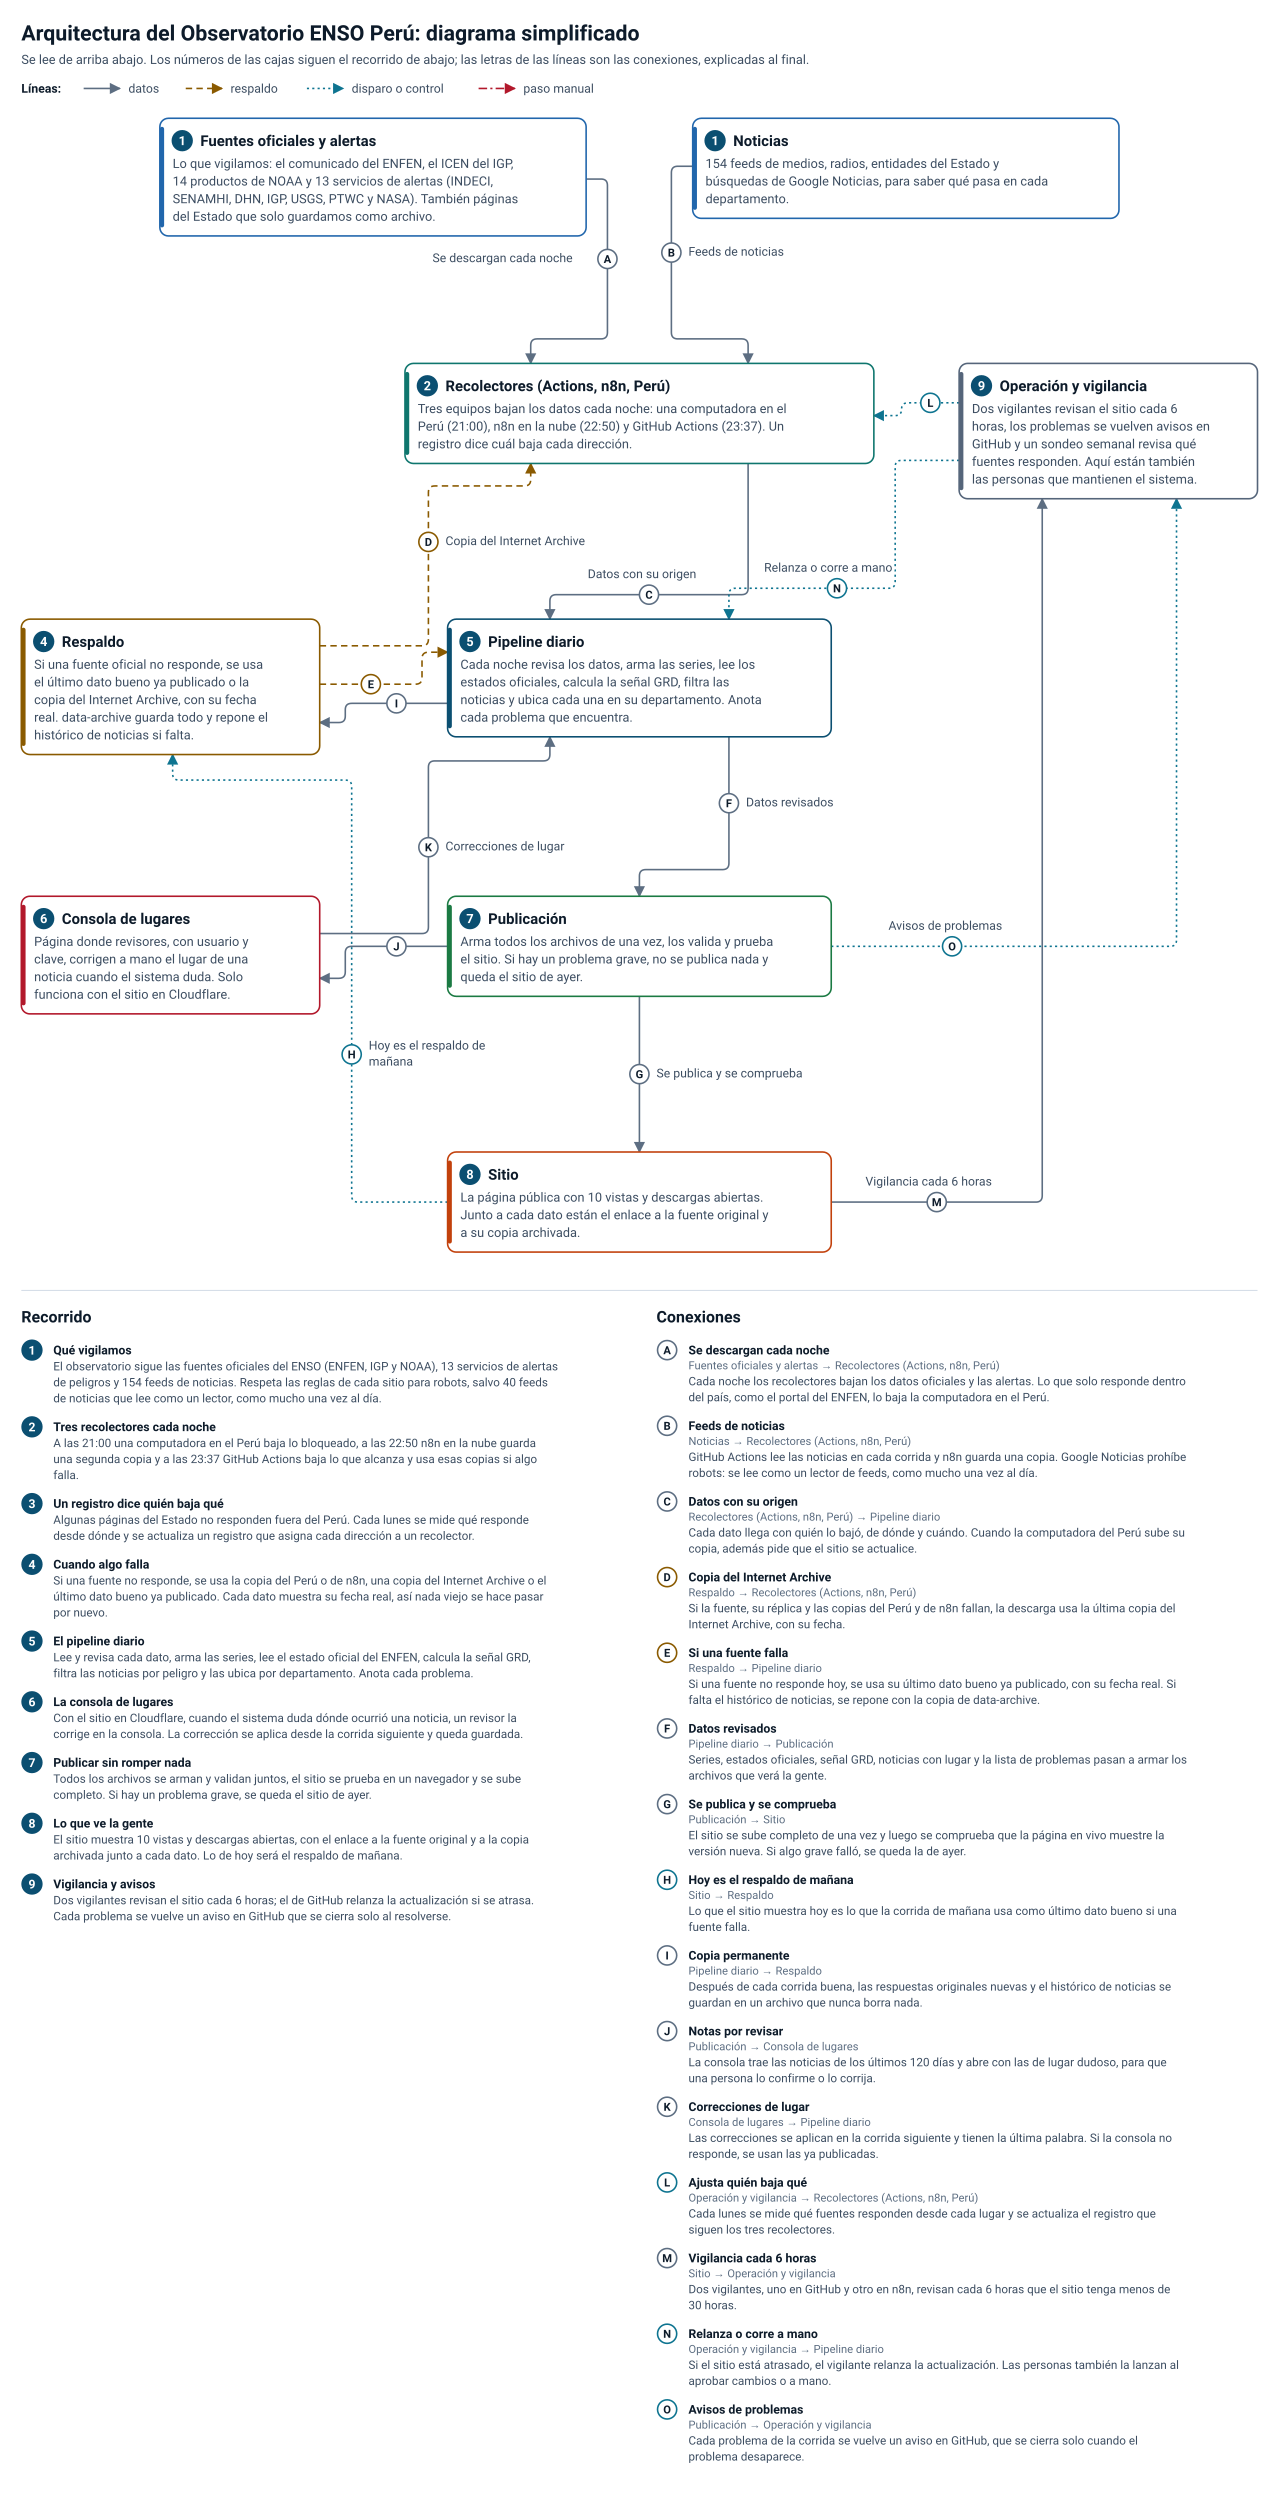
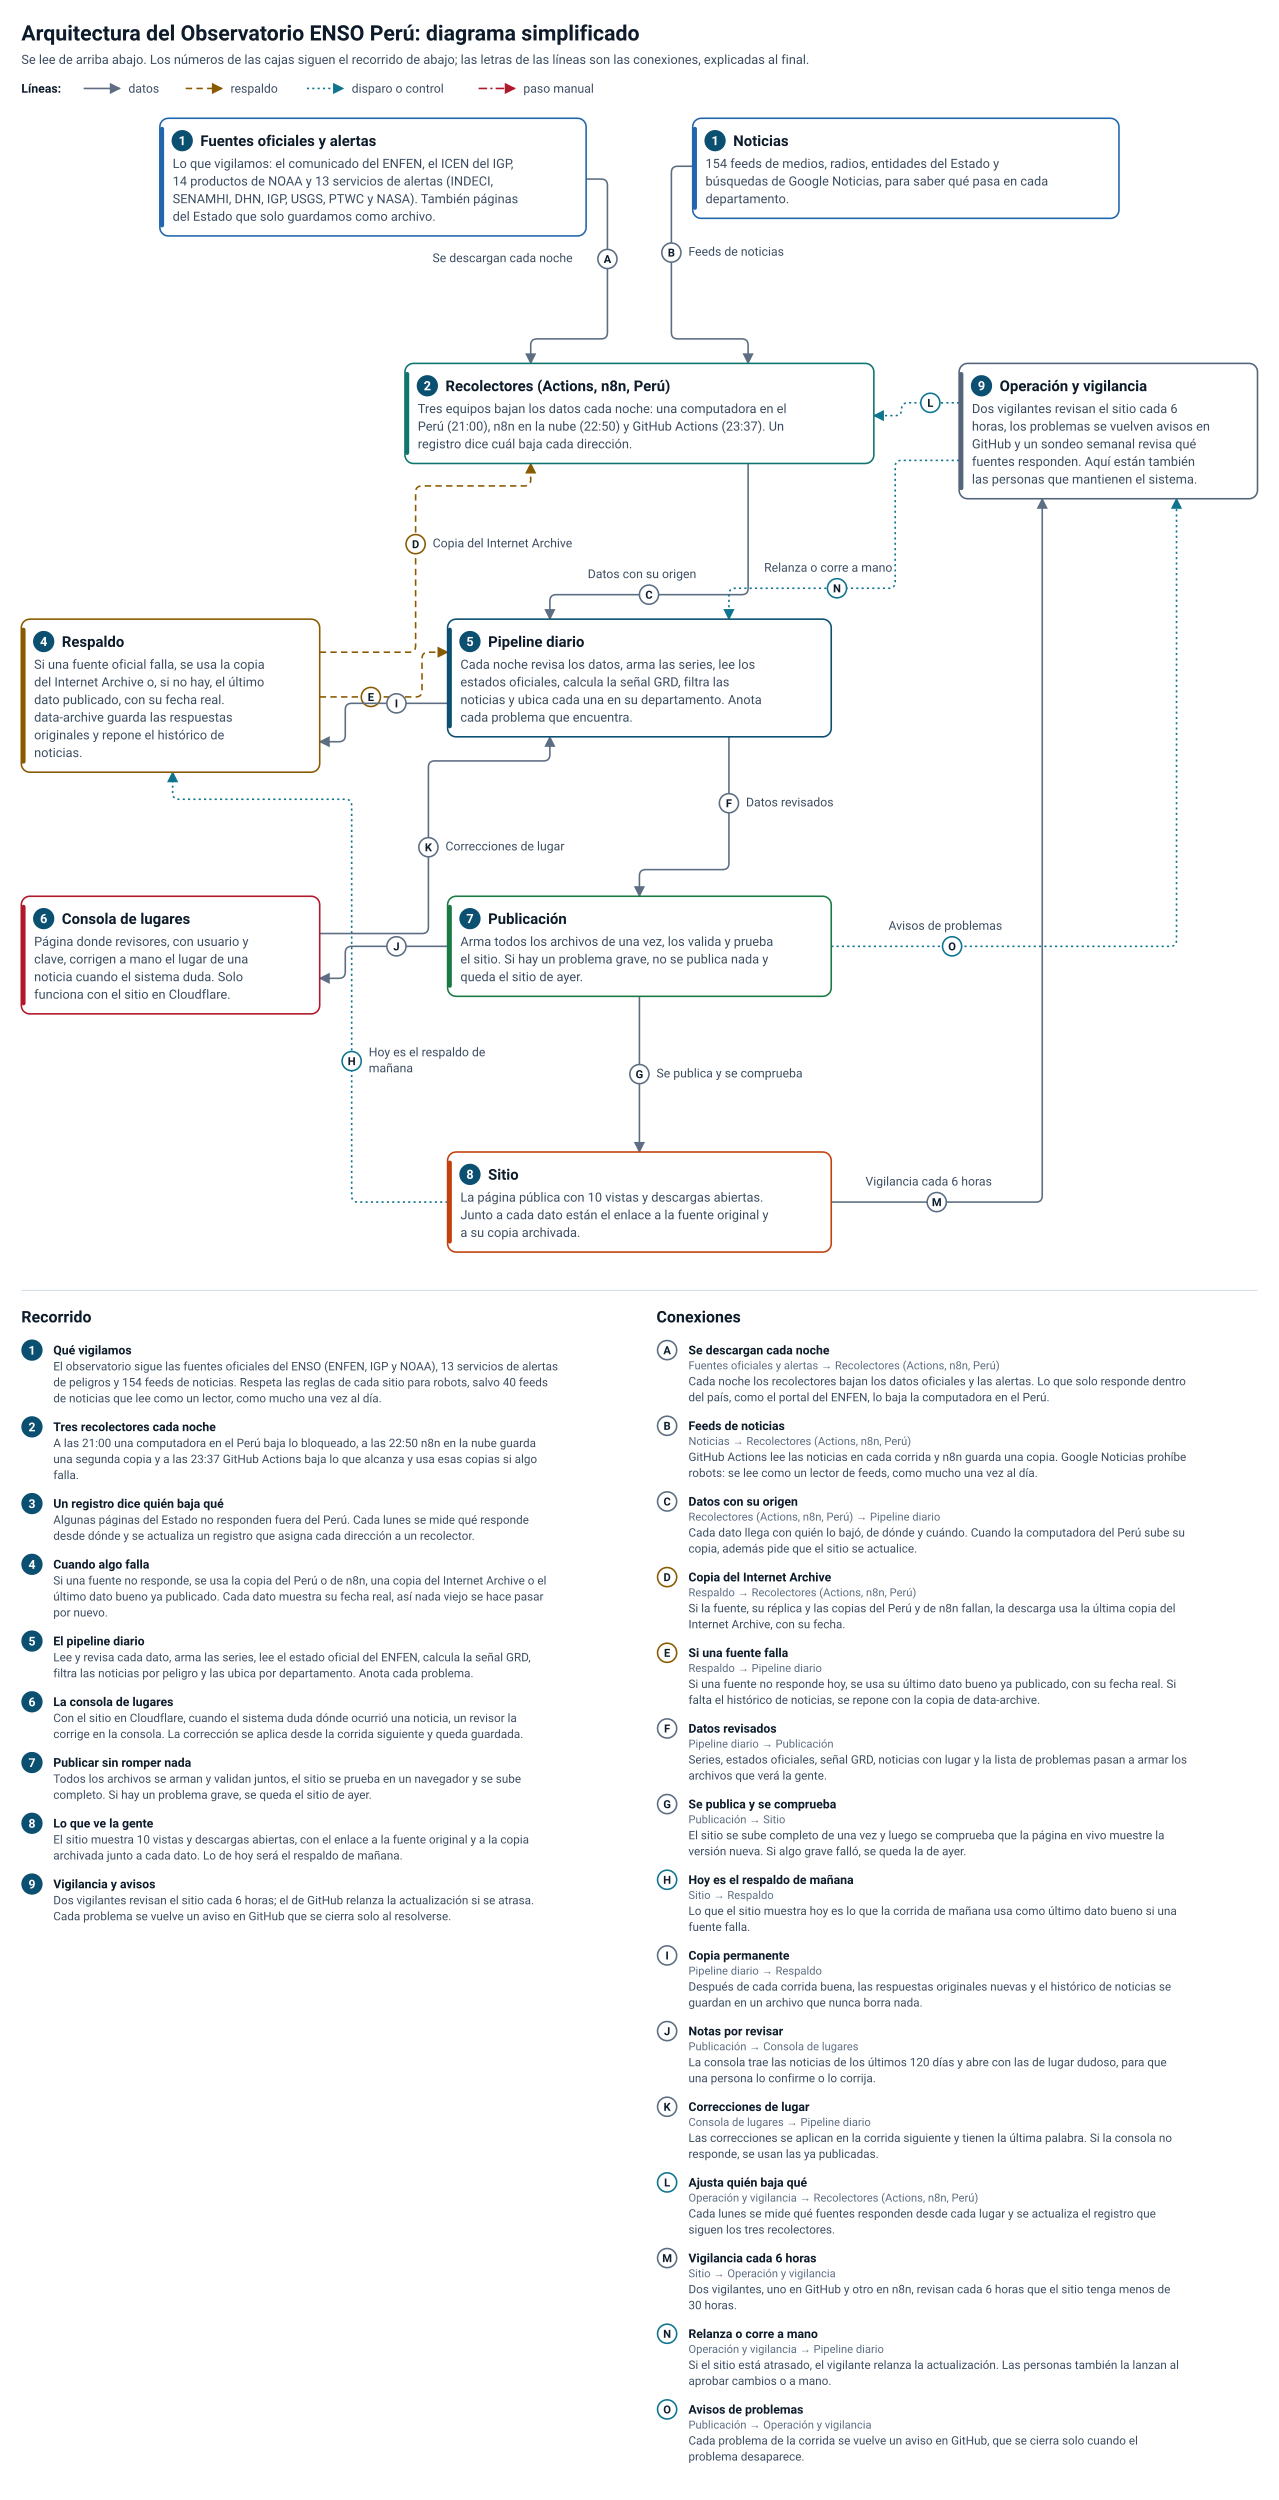
<svg xmlns="http://www.w3.org/2000/svg" viewBox="0 0 1200 2345.9" role="img" aria-labelledby="as-t as-d" font-family="system-ui, -apple-system, 'Segoe UI', Roboto, Arial, sans-serif">
  <style>
    .ar-node { stroke-width: 1.5; }
    .ar-h { font-weight: 700; }
    .ar-big, .ar-t, .ar-step-n { font-weight: 700; }
    .ar-halo { stroke-width: 5px; stroke-linejoin: round; paint-order: stroke; }
    .ar-badge { stroke-width: 1.5; }
    .ar-rule { stroke-width: 1; }
    .ar-e { fill: none; stroke-width: 1.5; }
    .ar-edge:hover .ar-e, .ar-edge:focus .ar-e { stroke-width: 3; }
    .ar-node-g:hover .ar-node { stroke-width: 3; }
    .ar-bg { fill: var(--bg-elev, #ffffff); }
    .ar-col { fill: var(--bg-sunk, #eaeef3); }
    .ar-node { fill: var(--bg-elev, #ffffff); }
    .ar-h, .ar-big, .ar-t { fill: var(--fg, #0d1b2a); }
    .ar-s { fill: var(--fg-2, #3c4d61); }
    .ar-m { fill: var(--fg-3, #5d6e82); }
    .ar-halo { stroke: var(--bg-elev, #ffffff); }
    .ar-badge { fill: var(--bg-elev, #ffffff); }
    .ar-step { fill: var(--brand, #0b4f71); }
    .ar-step-n { fill: var(--bg-elev, #ffffff); }
    .ar-rule { stroke: var(--line, #d5dde7); }
    .ar-g-sources { stroke: var(--cool, #2166ac); }
    .ar-f-sources { fill: var(--cool, #2166ac); }
    .ar-g-channels { stroke: var(--s2, #0f766e); }
    .ar-f-channels { fill: var(--s2, #0f766e); }
    .ar-g-stores { stroke: var(--watch, #8a5a00); }
    .ar-f-stores { fill: var(--watch, #8a5a00); }
    .ar-g-pipeline { stroke: var(--brand, #0b4f71); }
    .ar-f-pipeline { fill: var(--brand, #0b4f71); }
    .ar-g-publication { stroke: var(--ok, #1b7a43); }
    .ar-f-publication { fill: var(--ok, #1b7a43); }
    .ar-g-site { stroke: var(--s1, #c2410c); }
    .ar-f-site { fill: var(--s1, #c2410c); }
    .ar-g-operations { stroke: var(--na, #55657a); }
    .ar-f-operations { fill: var(--na, #55657a); }
    .ar-g-people { stroke: var(--warm, #b2182b); }
    .ar-f-people { fill: var(--warm, #b2182b); }
    .ar-e-data { stroke: var(--fg-3, #5d6e82); }
    .ar-k-data { fill: var(--fg-3, #5d6e82); }
    .ar-e-fallback { stroke: var(--watch, #8a5a00); }
    .ar-k-fallback { fill: var(--watch, #8a5a00); }
    .ar-e-trigger { stroke: var(--brand-2, #0e7490); }
    .ar-k-trigger { fill: var(--brand-2, #0e7490); }
    .ar-e-control { stroke: var(--brand-2, #0e7490); }
    .ar-k-control { fill: var(--brand-2, #0e7490); }
    .ar-e-human { stroke: var(--warm, #b2182b); }
    .ar-k-human { fill: var(--warm, #b2182b); }
    /* abierto solo, sigue el tema del sistema; dentro del sitio mandan las variables del tema */
    @media (prefers-color-scheme: dark) {
      :root:not([data-theme='light']) .ar-bg { fill: var(--bg-elev, #0f1c2b); }
      :root:not([data-theme='light']) .ar-col { fill: var(--bg-sunk, #0b1622); }
      :root:not([data-theme='light']) .ar-node { fill: var(--bg-elev, #0f1c2b); }
      :root:not([data-theme='light']) .ar-h, :root:not([data-theme='light']) .ar-big, :root:not([data-theme='light']) .ar-t { fill: var(--fg, #e3ebf3); }
      :root:not([data-theme='light']) .ar-s { fill: var(--fg-2, #b4c2d1); }
      :root:not([data-theme='light']) .ar-m { fill: var(--fg-3, #8d9db0); }
      :root:not([data-theme='light']) .ar-halo { stroke: var(--bg-elev, #0f1c2b); }
      :root:not([data-theme='light']) .ar-badge { fill: var(--bg-elev, #0f1c2b); }
      :root:not([data-theme='light']) .ar-step { fill: var(--brand, #5cc3e6); }
      :root:not([data-theme='light']) .ar-step-n { fill: var(--bg-elev, #0f1c2b); }
      :root:not([data-theme='light']) .ar-rule { stroke: var(--line, #22344a); }
      :root:not([data-theme='light']) .ar-g-sources { stroke: var(--cool, #6cb2e6); }
      :root:not([data-theme='light']) .ar-f-sources { fill: var(--cool, #6cb2e6); }
      :root:not([data-theme='light']) .ar-g-channels { stroke: var(--s2, #5eead4); }
      :root:not([data-theme='light']) .ar-f-channels { fill: var(--s2, #5eead4); }
      :root:not([data-theme='light']) .ar-g-stores { stroke: var(--watch, #f3c15b); }
      :root:not([data-theme='light']) .ar-f-stores { fill: var(--watch, #f3c15b); }
      :root:not([data-theme='light']) .ar-g-pipeline { stroke: var(--brand, #5cc3e6); }
      :root:not([data-theme='light']) .ar-f-pipeline { fill: var(--brand, #5cc3e6); }
      :root:not([data-theme='light']) .ar-g-publication { stroke: var(--ok, #5fd08f); }
      :root:not([data-theme='light']) .ar-f-publication { fill: var(--ok, #5fd08f); }
      :root:not([data-theme='light']) .ar-g-site { stroke: var(--s1, #fb923c); }
      :root:not([data-theme='light']) .ar-f-site { fill: var(--s1, #fb923c); }
      :root:not([data-theme='light']) .ar-g-operations { stroke: var(--na, #9aabbf); }
      :root:not([data-theme='light']) .ar-f-operations { fill: var(--na, #9aabbf); }
      :root:not([data-theme='light']) .ar-g-people { stroke: var(--warm, #f4795f); }
      :root:not([data-theme='light']) .ar-f-people { fill: var(--warm, #f4795f); }
      :root:not([data-theme='light']) .ar-e-data { stroke: var(--fg-3, #8d9db0); }
      :root:not([data-theme='light']) .ar-k-data { fill: var(--fg-3, #8d9db0); }
      :root:not([data-theme='light']) .ar-e-fallback { stroke: var(--watch, #f3c15b); }
      :root:not([data-theme='light']) .ar-k-fallback { fill: var(--watch, #f3c15b); }
      :root:not([data-theme='light']) .ar-e-trigger { stroke: var(--brand-2, #38bdf8); }
      :root:not([data-theme='light']) .ar-k-trigger { fill: var(--brand-2, #38bdf8); }
      :root:not([data-theme='light']) .ar-e-control { stroke: var(--brand-2, #38bdf8); }
      :root:not([data-theme='light']) .ar-k-control { fill: var(--brand-2, #38bdf8); }
      :root:not([data-theme='light']) .ar-e-human { stroke: var(--warm, #f4795f); }
      :root:not([data-theme='light']) .ar-k-human { fill: var(--warm, #f4795f); }
    }
  </style>
  <defs>
    <marker id="as-m-data" viewBox="0 0 10 10" refX="9" refY="5" markerWidth="7" markerHeight="7" orient="auto-start-reverse">
      <path class="ar-k-data" d="M0 0L10 5L0 10z" />
    </marker>
    <marker id="as-m-fallback" viewBox="0 0 10 10" refX="9" refY="5" markerWidth="7" markerHeight="7" orient="auto-start-reverse">
      <path class="ar-k-fallback" d="M0 0L10 5L0 10z" />
    </marker>
    <marker id="as-m-trigger" viewBox="0 0 10 10" refX="9" refY="5" markerWidth="7" markerHeight="7" orient="auto-start-reverse">
      <path class="ar-k-trigger" d="M0 0L10 5L0 10z" />
    </marker>
    <marker id="as-m-control" viewBox="0 0 10 10" refX="9" refY="5" markerWidth="7" markerHeight="7" orient="auto-start-reverse">
      <path class="ar-k-control" d="M0 0L10 5L0 10z" />
    </marker>
    <marker id="as-m-human" viewBox="0 0 10 10" refX="9" refY="5" markerWidth="7" markerHeight="7" orient="auto-start-reverse">
      <path class="ar-k-human" d="M0 0L10 5L0 10z" />
    </marker>
  </defs>
  <rect class="ar-bg" x="0" y="0" width="1200" height="2345.9" rx="14" />
  <text class="ar-big" x="20" y="38" font-size="20">Arquitectura del Observatorio ENSO Perú: diagrama simplificado</text>
  <text class="ar-s" x="20" y="60" font-size="12">Se lee de arriba abajo. Los números de las cajas siguen el recorrido de abajo; las letras de las líneas son las conexiones, explicadas al final.</text>
  <text class="ar-t" x="20" y="87" font-size="11.5">Líneas:</text>
  <path class="ar-e ar-e-data" d="M78.5 83 L112.5 83" marker-end="url(#as-m-data)" />
  <text class="ar-s" x="120.5" y="87" font-size="11.5">datos</text>
  <path class="ar-e ar-e-fallback" d="M174.3 83 L208.3 83" stroke-dasharray="6 4" marker-end="url(#as-m-fallback)" />
  <text class="ar-s" x="216.3" y="87" font-size="11.5">respaldo</text>
  <path class="ar-e ar-e-trigger" d="M288 83 L322 83" stroke-dasharray="2 3" marker-end="url(#as-m-trigger)" />
  <text class="ar-s" x="330" y="87" font-size="11.5">disparo o control</text>
  <path class="ar-e ar-e-human" d="M449.1 83 L483.1 83" stroke-dasharray="8 3 2 3" marker-end="url(#as-m-human)" />
  <text class="ar-s" x="491.1" y="87" font-size="11.5">paso manual</text>
  <g class="ar-edge" id="as-e-A" data-edge="A" data-from="s-fuentes" data-to="s-recolectores" tabindex="0">
    <path class="ar-e ar-e-data" d="M550 168 L564 168 Q570 168 570 174 L570 312 Q570 318 564 318 L504 318 Q498 318 498 324 L498 341" marker-end="url(#as-m-data)" />
    <text class="ar-s ar-halo" x="405.8" y="246" font-size="11.5">Se descargan cada noche</text>
    <circle class="ar-badge ar-e-data" cx="570" cy="243" r="9" />
    <text class="ar-t" x="570" y="246.8" font-size="10.5" text-anchor="middle">A</text>
  </g>
  <g class="ar-edge" id="as-e-B" data-edge="B" data-from="s-noticias" data-to="s-recolectores" tabindex="0">
    <path class="ar-e ar-e-data" d="M650 156 L636 156 Q630 156 630 162 L630 312 Q630 318 636 318 L696 318 Q702 318 702 324 L702 341" marker-end="url(#as-m-data)" />
    <text class="ar-s ar-halo" x="646" y="240" font-size="11.5">Feeds de noticias</text>
    <circle class="ar-badge ar-e-data" cx="630" cy="237" r="9" />
    <text class="ar-t" x="630" y="240.8" font-size="10.5" text-anchor="middle">B</text>
  </g>
  <g class="ar-edge" id="as-e-C" data-edge="C" data-from="s-recolectores" data-to="s-pipeline" tabindex="0">
    <path class="ar-e ar-e-data" d="M702 434.9 L702 552 Q702 558 696 558 L522 558 Q516 558 516 564 L516 581" marker-end="url(#as-m-data)" />
    <text class="ar-s ar-halo" x="551.5" y="542.5" font-size="11.5">Datos con su origen</text>
    <circle class="ar-badge ar-e-data" cx="609" cy="558" r="9" />
    <text class="ar-t" x="609" y="561.8" font-size="10.5" text-anchor="middle">C</text>
  </g>
  <g class="ar-edge" id="as-e-D" data-edge="D" data-from="s-respaldo" data-to="s-recolectores" tabindex="0">
-     <path class="ar-e ar-e-fallback" d="M300 606 L396 606 Q402 606 402 600 L402 462 Q402 456 408 456 L492 456 Q498 456 498 450 L498 434.9" stroke-dasharray="6 4" marker-end="url(#as-m-fallback)" />
-     <text class="ar-s ar-halo" x="418" y="511.5" font-size="11.5">Copia del Internet Archive</text>
-     <circle class="ar-badge ar-e-fallback" cx="402" cy="508.5" r="9" />
-     <text class="ar-t" x="402" y="512.3" font-size="10.5" text-anchor="middle">D</text>
+     <path class="ar-e ar-e-fallback" d="M300 612 L384 612 Q390 612 390 606 L390 462 Q390 456 396 456 L492 456 Q498 456 498 450 L498 434.9" stroke-dasharray="6 4" marker-end="url(#as-m-fallback)" />
+     <text class="ar-s ar-halo" x="406" y="513.6" font-size="11.5">Copia del Internet Archive</text>
+     <circle class="ar-badge ar-e-fallback" cx="390" cy="510.6" r="9" />
+     <text class="ar-t" x="390" y="514.4" font-size="10.5" text-anchor="middle">D</text>
  </g>
  <g class="ar-edge" id="as-e-E" data-edge="E" data-from="s-respaldo" data-to="s-pipeline" tabindex="0">
-     <path class="ar-e ar-e-fallback" d="M300 642 L390 642 Q396 642 396 636 L396 618 Q396 612 402 612 L420 612" stroke-dasharray="6 4" marker-end="url(#as-m-fallback)" />
-     <circle class="ar-badge ar-e-fallback" cx="348" cy="642" r="9" />
-     <text class="ar-t" x="348" y="645.8" font-size="10.5" text-anchor="middle">E</text>
+     <path class="ar-e ar-e-fallback" d="M300 654 L390 654 Q396 654 396 648 L396 618 Q396 612 402 612 L420 612" stroke-dasharray="6 4" marker-end="url(#as-m-fallback)" />
+     <circle class="ar-badge ar-e-fallback" cx="348" cy="654" r="9" />
+     <text class="ar-t" x="348" y="657.8" font-size="10.5" text-anchor="middle">E</text>
  </g>
  <g class="ar-edge" id="as-e-F" data-edge="F" data-from="s-pipeline" data-to="s-publicacion" tabindex="0">
    <path class="ar-e ar-e-data" d="M684 691.4 L684 810 Q684 816 678 816 L606 816 Q600 816 600 822 L600 841" marker-end="url(#as-m-data)" />
    <text class="ar-s ar-halo" x="700" y="756.7" font-size="11.5">Datos revisados</text>
    <circle class="ar-badge ar-e-data" cx="684" cy="753.7" r="9" />
    <text class="ar-t" x="684" y="757.5" font-size="10.5" text-anchor="middle">F</text>
  </g>
  <g class="ar-edge" id="as-e-G" data-edge="G" data-from="s-publicacion" data-to="s-sitio" tabindex="0">
    <path class="ar-e ar-e-data" d="M600 934.9 L600 1081" marker-end="url(#as-m-data)" />
    <text class="ar-s ar-halo" x="616" y="1011" font-size="11.5">Se publica y se comprueba</text>
    <circle class="ar-badge ar-e-data" cx="600" cy="1007.9" r="9" />
    <text class="ar-t" x="600" y="1011.7" font-size="10.5" text-anchor="middle">G</text>
  </g>
  <g class="ar-edge" id="as-e-H" data-edge="H" data-from="s-sitio" data-to="s-respaldo" tabindex="0">
-     <path class="ar-e ar-e-control" d="M420 1128 L336 1128 Q330 1128 330 1122 L330 738 Q330 732 324 732 L168 732 Q162 732 162 726 L162 708" stroke-dasharray="2 3" marker-end="url(#as-m-control)" />
-     <text class="ar-s ar-halo" x="346" y="984.9" font-size="11.5">Hoy es el respaldo de</text>
-     <text class="ar-s ar-halo" x="346" y="999.9" font-size="11.5">mañana</text>
-     <circle class="ar-badge ar-e-control" cx="330" cy="989.4" r="9" />
-     <text class="ar-t" x="330" y="993.2" font-size="10.5" text-anchor="middle">H</text>
+     <path class="ar-e ar-e-control" d="M420 1128 L336 1128 Q330 1128 330 1122 L330 756 Q330 750 324 750 L168 750 Q162 750 162 744 L162 724.6" stroke-dasharray="2 3" marker-end="url(#as-m-control)" />
+     <text class="ar-s ar-halo" x="346" y="991.2" font-size="11.5">Hoy es el respaldo de</text>
+     <text class="ar-s ar-halo" x="346" y="1006.2" font-size="11.5">mañana</text>
+     <circle class="ar-badge ar-e-control" cx="330" cy="995.7" r="9" />
+     <text class="ar-t" x="330" y="999.5" font-size="10.5" text-anchor="middle">H</text>
  </g>
  <g class="ar-edge" id="as-e-I" data-edge="I" data-from="s-pipeline" data-to="s-respaldo" tabindex="0">
-     <path class="ar-e ar-e-data" d="M420 660 L330 660 Q324 660 324 666 L324 672 Q324 678 318 678 L300 678" marker-end="url(#as-m-data)" />
+     <path class="ar-e ar-e-data" d="M420 660 L330 660 Q324 660 324 666 L324 690 Q324 696 318 696 L300 696" marker-end="url(#as-m-data)" />
    <circle class="ar-badge ar-e-data" cx="372" cy="660" r="9" />
    <text class="ar-t" x="372" y="663.8" font-size="10.5" text-anchor="middle">I</text>
  </g>
  <g class="ar-edge" id="as-e-J" data-edge="J" data-from="s-publicacion" data-to="s-consola" tabindex="0">
    <path class="ar-e ar-e-data" d="M420 888 L330 888 Q324 888 324 894 L324 912 Q324 918 318 918 L300 918" marker-end="url(#as-m-data)" />
    <circle class="ar-badge ar-e-data" cx="372" cy="888" r="9" />
    <text class="ar-t" x="372" y="891.8" font-size="10.5" text-anchor="middle">J</text>
  </g>
  <g class="ar-edge" id="as-e-K" data-edge="K" data-from="s-consola" data-to="s-pipeline" tabindex="0">
    <path class="ar-e ar-e-data" d="M300 876 L396 876 Q402 876 402 870 L402 720 Q402 714 408 714 L510 714 Q516 714 516 708 L516 691.4" marker-end="url(#as-m-data)" />
    <text class="ar-s ar-halo" x="418" y="798" font-size="11.5">Correcciones de lugar</text>
    <circle class="ar-badge ar-e-data" cx="402" cy="795" r="9" />
    <text class="ar-t" x="402" y="798.8" font-size="10.5" text-anchor="middle">K</text>
  </g>
  <g class="ar-edge" id="as-e-L" data-edge="L" data-from="s-operacion" data-to="s-recolectores" tabindex="0">
    <path class="ar-e ar-e-control" d="M900 378 L852 378 Q846 378 846 384 L846 384 Q846 390 840 390 L820 390" stroke-dasharray="2 3" marker-end="url(#as-m-control)" />
    <circle class="ar-badge ar-e-control" cx="873" cy="378" r="9" />
    <text class="ar-t" x="873" y="381.8" font-size="10.5" text-anchor="middle">L</text>
  </g>
  <g class="ar-edge" id="as-e-M" data-edge="M" data-from="s-sitio" data-to="s-operacion" tabindex="0">
    <path class="ar-e ar-e-data" d="M780 1128 L972 1128 Q978 1128 978 1122 L978 468" marker-end="url(#as-m-data)" />
    <text class="ar-s ar-halo" x="812.1" y="1112.5" font-size="11.5">Vigilancia cada 6 horas</text>
    <circle class="ar-badge ar-e-data" cx="879" cy="1128" r="9" />
    <text class="ar-t" x="879" y="1131.8" font-size="10.5" text-anchor="middle">M</text>
  </g>
  <g class="ar-edge" id="as-e-N" data-edge="N" data-from="s-operacion" data-to="s-pipeline" tabindex="0">
    <path class="ar-e ar-e-trigger" d="M900 432 L846 432 Q840 432 840 438 L840 546 Q840 552 834 552 L690 552 Q684 552 684 558 L684 581" stroke-dasharray="2 3" marker-end="url(#as-m-trigger)" />
    <text class="ar-s ar-halo" x="717" y="536.5" font-size="11.5">Relanza o corre a mano</text>
    <circle class="ar-badge ar-e-trigger" cx="785.4" cy="552" r="9" />
    <text class="ar-t" x="785.4" y="555.8" font-size="10.5" text-anchor="middle">N</text>
  </g>
  <g class="ar-edge" id="as-e-O" data-edge="O" data-from="s-publicacion" data-to="s-operacion" tabindex="0">
    <path class="ar-e ar-e-control" d="M780 888 L1098 888 Q1104 888 1104 882 L1104 468" stroke-dasharray="2 3" marker-end="url(#as-m-control)" />
    <text class="ar-s ar-halo" x="833.7" y="872.5" font-size="11.5">Avisos de problemas</text>
    <circle class="ar-badge ar-e-control" cx="893.4" cy="888" r="9" />
    <text class="ar-t" x="893.4" y="891.8" font-size="10.5" text-anchor="middle">O</text>
  </g>
  <g class="ar-node-g" id="as-n-s-fuentes" data-node="s-fuentes">
    <rect class="ar-node ar-g-sources" x="150" y="111" width="400" height="110.4" rx="8" />
    <rect class="ar-f-sources" x="150" y="119" width="4" height="94.4" rx="2" />
    <circle class="ar-step" cx="171" cy="132" r="10" />
    <text class="ar-step-n" x="171" y="136.2" font-size="12" text-anchor="middle">1</text>
    <text class="ar-t" x="188" y="137" font-size="14">Fuentes oficiales y alertas</text>
    <text class="ar-s" x="162" y="157.6" font-size="12">Lo que vigilamos: el comunicado del ENFEN, el ICEN del IGP,</text>
    <text class="ar-s" x="162" y="174.1" font-size="12">14 productos de NOAA y 13 servicios de alertas (INDECI,</text>
    <text class="ar-s" x="162" y="190.7" font-size="12">SENAMHI, DHN, IGP, USGS, PTWC y NASA). También páginas</text>
    <text class="ar-s" x="162" y="207.2" font-size="12">del Estado que solo guardamos como archivo.</text>
  </g>
  <g class="ar-node-g" id="as-n-s-noticias" data-node="s-noticias">
    <rect class="ar-node ar-g-sources" x="650" y="111" width="400" height="93.9" rx="8" />
    <rect class="ar-f-sources" x="650" y="119" width="4" height="77.9" rx="2" />
    <circle class="ar-step" cx="671" cy="132" r="10" />
    <text class="ar-step-n" x="671" y="136.2" font-size="12" text-anchor="middle">1</text>
    <text class="ar-t" x="688" y="137" font-size="14">Noticias</text>
    <text class="ar-s" x="662" y="157.6" font-size="12">154 feeds de medios, radios, entidades del Estado y</text>
    <text class="ar-s" x="662" y="174.1" font-size="12">búsquedas de Google Noticias, para saber qué pasa en cada</text>
    <text class="ar-s" x="662" y="190.7" font-size="12">departamento.</text>
  </g>
  <g class="ar-node-g" id="as-n-s-recolectores" data-node="s-recolectores">
    <rect class="ar-node ar-g-channels" x="380" y="341" width="440" height="93.9" rx="8" />
    <rect class="ar-f-channels" x="380" y="349" width="4" height="77.9" rx="2" />
    <circle class="ar-step" cx="401" cy="362" r="10" />
    <text class="ar-step-n" x="401" y="366.2" font-size="12" text-anchor="middle">2</text>
    <text class="ar-t" x="418" y="367" font-size="14">Recolectores (Actions, n8n, Perú)</text>
    <text class="ar-s" x="392" y="387.6" font-size="12">Tres equipos bajan los datos cada noche: una computadora en el</text>
    <text class="ar-s" x="392" y="404.1" font-size="12">Perú (21:00), n8n en la nube (22:50) y GitHub Actions (23:37). Un</text>
    <text class="ar-s" x="392" y="420.7" font-size="12">registro dice cuál baja cada dirección.</text>
  </g>
  <g class="ar-node-g" id="as-n-s-respaldo" data-node="s-respaldo">
-     <rect class="ar-node ar-g-stores" x="20" y="581" width="280" height="127" rx="8" />
-     <rect class="ar-f-stores" x="20" y="589" width="4" height="111" rx="2" />
+     <rect class="ar-node ar-g-stores" x="20" y="581" width="280" height="143.6" rx="8" />
+     <rect class="ar-f-stores" x="20" y="589" width="4" height="127.6" rx="2" />
    <circle class="ar-step" cx="41" cy="602" r="10" />
    <text class="ar-step-n" x="41" y="606.2" font-size="12" text-anchor="middle">4</text>
    <text class="ar-t" x="58" y="607" font-size="14">Respaldo</text>
-     <text class="ar-s" x="32" y="627.6" font-size="12">Si una fuente oficial no responde, se usa</text>
-     <text class="ar-s" x="32" y="644.1" font-size="12">el último dato bueno ya publicado o la</text>
-     <text class="ar-s" x="32" y="660.7" font-size="12">copia del Internet Archive, con su fecha</text>
-     <text class="ar-s" x="32" y="677.2" font-size="12">real. data-archive guarda todo y repone el</text>
-     <text class="ar-s" x="32" y="693.8" font-size="12">histórico de noticias si falta.</text>
+     <text class="ar-s" x="32" y="627.6" font-size="12">Si una fuente oficial falla, se usa la copia</text>
+     <text class="ar-s" x="32" y="644.1" font-size="12">del Internet Archive o, si no hay, el último</text>
+     <text class="ar-s" x="32" y="660.7" font-size="12">dato publicado, con su fecha real.</text>
+     <text class="ar-s" x="32" y="677.2" font-size="12">data-archive guarda las respuestas</text>
+     <text class="ar-s" x="32" y="693.8" font-size="12">originales y repone el histórico de</text>
+     <text class="ar-s" x="32" y="710.4" font-size="12">noticias.</text>
  </g>
  <g class="ar-node-g" id="as-n-s-pipeline" data-node="s-pipeline">
    <rect class="ar-node ar-g-pipeline" x="420" y="581" width="360" height="110.4" rx="8" />
    <rect class="ar-f-pipeline" x="420" y="589" width="4" height="94.4" rx="2" />
    <circle class="ar-step" cx="441" cy="602" r="10" />
    <text class="ar-step-n" x="441" y="606.2" font-size="12" text-anchor="middle">5</text>
    <text class="ar-t" x="458" y="607" font-size="14">Pipeline diario</text>
    <text class="ar-s" x="432" y="627.6" font-size="12">Cada noche revisa los datos, arma las series, lee los</text>
    <text class="ar-s" x="432" y="644.1" font-size="12">estados oficiales, calcula la señal GRD, filtra las</text>
    <text class="ar-s" x="432" y="660.7" font-size="12">noticias y ubica cada una en su departamento. Anota</text>
    <text class="ar-s" x="432" y="677.2" font-size="12">cada problema que encuentra.</text>
  </g>
  <g class="ar-node-g" id="as-n-s-publicacion" data-node="s-publicacion">
    <rect class="ar-node ar-g-publication" x="420" y="841" width="360" height="93.9" rx="8" />
    <rect class="ar-f-publication" x="420" y="849" width="4" height="77.9" rx="2" />
    <circle class="ar-step" cx="441" cy="862" r="10" />
    <text class="ar-step-n" x="441" y="866.2" font-size="12" text-anchor="middle">7</text>
    <text class="ar-t" x="458" y="867" font-size="14">Publicación</text>
    <text class="ar-s" x="432" y="887.6" font-size="12">Arma todos los archivos de una vez, los valida y prueba</text>
    <text class="ar-s" x="432" y="904.1" font-size="12">el sitio. Si hay un problema grave, no se publica nada y</text>
    <text class="ar-s" x="432" y="920.7" font-size="12">queda el sitio de ayer.</text>
  </g>
  <g class="ar-node-g" id="as-n-s-sitio" data-node="s-sitio">
    <rect class="ar-node ar-g-site" x="420" y="1081" width="360" height="93.9" rx="8" />
    <rect class="ar-f-site" x="420" y="1089" width="4" height="77.9" rx="2" />
    <circle class="ar-step" cx="441" cy="1102" r="10" />
    <text class="ar-step-n" x="441" y="1106.2" font-size="12" text-anchor="middle">8</text>
    <text class="ar-t" x="458" y="1107" font-size="14">Sitio</text>
    <text class="ar-s" x="432" y="1127.6" font-size="12">La página pública con 10 vistas y descargas abiertas.</text>
    <text class="ar-s" x="432" y="1144.1" font-size="12">Junto a cada dato están el enlace a la fuente original y</text>
    <text class="ar-s" x="432" y="1160.7" font-size="12">a su copia archivada.</text>
  </g>
  <g class="ar-node-g" id="as-n-s-operacion" data-node="s-operacion">
    <rect class="ar-node ar-g-operations" x="900" y="341" width="280" height="127" rx="8" />
    <rect class="ar-f-operations" x="900" y="349" width="4" height="111" rx="2" />
    <circle class="ar-step" cx="921" cy="362" r="10" />
    <text class="ar-step-n" x="921" y="366.2" font-size="12" text-anchor="middle">9</text>
    <text class="ar-t" x="938" y="367" font-size="14">Operación y vigilancia</text>
    <text class="ar-s" x="912" y="387.6" font-size="12">Dos vigilantes revisan el sitio cada 6</text>
    <text class="ar-s" x="912" y="404.1" font-size="12">horas, los problemas se vuelven avisos en</text>
    <text class="ar-s" x="912" y="420.7" font-size="12">GitHub y un sondeo semanal revisa qué</text>
    <text class="ar-s" x="912" y="437.2" font-size="12">fuentes responden. Aquí están también</text>
    <text class="ar-s" x="912" y="453.8" font-size="12">las personas que mantienen el sistema.</text>
  </g>
  <g class="ar-node-g" id="as-n-s-consola" data-node="s-consola">
    <rect class="ar-node ar-g-people" x="20" y="841" width="280" height="110.4" rx="8" />
    <rect class="ar-f-people" x="20" y="849" width="4" height="94.4" rx="2" />
    <circle class="ar-step" cx="41" cy="862" r="10" />
    <text class="ar-step-n" x="41" y="866.2" font-size="12" text-anchor="middle">6</text>
    <text class="ar-t" x="58" y="867" font-size="14">Consola de lugares</text>
    <text class="ar-s" x="32" y="887.6" font-size="12">Página donde revisores, con usuario y</text>
    <text class="ar-s" x="32" y="904.1" font-size="12">clave, corrigen a mano el lugar de una</text>
    <text class="ar-s" x="32" y="920.7" font-size="12">noticia cuando el sistema duda. Solo</text>
    <text class="ar-s" x="32" y="937.2" font-size="12">funciona con el sitio en Cloudflare.</text>
  </g>
  <line class="ar-rule" x1="20" y1="1210.9" x2="1180" y2="1210.9" />
  <text class="ar-h" x="20" y="1240.9" font-size="15">Recorrido</text>
  <text class="ar-h" x="616" y="1240.9" font-size="15">Conexiones</text>
  <circle class="ar-step" cx="30" cy="1266.9" r="10" />
  <text class="ar-step-n" x="30" y="1271.1" font-size="11.5" text-anchor="middle">1</text>
  <text class="ar-t" x="50" y="1270.9" font-size="11.5">Qué vigilamos</text>
  <text class="ar-s" x="50" y="1285.9" font-size="11">El observatorio sigue las fuentes oficiales del ENSO (ENFEN, IGP y NOAA), 13 servicios de alertas</text>
  <text class="ar-s" x="50" y="1300.9" font-size="11">de peligros y 154 feeds de noticias. Respeta las reglas de cada sitio para robots, salvo 40 feeds</text>
  <text class="ar-s" x="50" y="1315.9" font-size="11">de noticias que lee como un lector, como mucho una vez al día.</text>
  <circle class="ar-step" cx="30" cy="1338.9" r="10" />
  <text class="ar-step-n" x="30" y="1343.1" font-size="11.5" text-anchor="middle">2</text>
  <text class="ar-t" x="50" y="1342.9" font-size="11.5">Tres recolectores cada noche</text>
  <text class="ar-s" x="50" y="1357.9" font-size="11">A las 21:00 una computadora en el Perú baja lo bloqueado, a las 22:50 n8n en la nube guarda</text>
  <text class="ar-s" x="50" y="1372.9" font-size="11">una segunda copia y a las 23:37 GitHub Actions baja lo que alcanza y usa esas copias si algo</text>
  <text class="ar-s" x="50" y="1387.9" font-size="11">falla.</text>
  <circle class="ar-step" cx="30" cy="1410.9" r="10" />
  <text class="ar-step-n" x="30" y="1415.1" font-size="11.5" text-anchor="middle">3</text>
  <text class="ar-t" x="50" y="1414.9" font-size="11.5">Un registro dice quién baja qué</text>
  <text class="ar-s" x="50" y="1429.9" font-size="11">Algunas páginas del Estado no responden fuera del Perú. Cada lunes se mide qué responde</text>
  <text class="ar-s" x="50" y="1444.9" font-size="11">desde dónde y se actualiza un registro que asigna cada dirección a un recolector.</text>
  <circle class="ar-step" cx="30" cy="1467.9" r="10" />
  <text class="ar-step-n" x="30" y="1472.1" font-size="11.5" text-anchor="middle">4</text>
  <text class="ar-t" x="50" y="1471.9" font-size="11.5">Cuando algo falla</text>
  <text class="ar-s" x="50" y="1486.9" font-size="11">Si una fuente no responde, se usa la copia del Perú o de n8n, una copia del Internet Archive o el</text>
  <text class="ar-s" x="50" y="1501.9" font-size="11">último dato bueno ya publicado. Cada dato muestra su fecha real, así nada viejo se hace pasar</text>
  <text class="ar-s" x="50" y="1516.9" font-size="11">por nuevo.</text>
  <circle class="ar-step" cx="30" cy="1539.9" r="10" />
  <text class="ar-step-n" x="30" y="1544.1" font-size="11.5" text-anchor="middle">5</text>
  <text class="ar-t" x="50" y="1543.9" font-size="11.5">El pipeline diario</text>
  <text class="ar-s" x="50" y="1558.9" font-size="11">Lee y revisa cada dato, arma las series, lee el estado oficial del ENFEN, calcula la señal GRD,</text>
  <text class="ar-s" x="50" y="1573.9" font-size="11">filtra las noticias por peligro y las ubica por departamento. Anota cada problema.</text>
  <circle class="ar-step" cx="30" cy="1596.9" r="10" />
  <text class="ar-step-n" x="30" y="1601.1" font-size="11.5" text-anchor="middle">6</text>
  <text class="ar-t" x="50" y="1600.9" font-size="11.5">La consola de lugares</text>
  <text class="ar-s" x="50" y="1615.9" font-size="11">Con el sitio en Cloudflare, cuando el sistema duda dónde ocurrió una noticia, un revisor la</text>
  <text class="ar-s" x="50" y="1630.9" font-size="11">corrige en la consola. La corrección se aplica desde la corrida siguiente y queda guardada.</text>
  <circle class="ar-step" cx="30" cy="1653.9" r="10" />
  <text class="ar-step-n" x="30" y="1658.1" font-size="11.5" text-anchor="middle">7</text>
  <text class="ar-t" x="50" y="1657.9" font-size="11.5">Publicar sin romper nada</text>
  <text class="ar-s" x="50" y="1672.9" font-size="11">Todos los archivos se arman y validan juntos, el sitio se prueba en un navegador y se sube</text>
  <text class="ar-s" x="50" y="1687.9" font-size="11">completo. Si hay un problema grave, se queda el sitio de ayer.</text>
  <circle class="ar-step" cx="30" cy="1710.9" r="10" />
  <text class="ar-step-n" x="30" y="1715.1" font-size="11.5" text-anchor="middle">8</text>
  <text class="ar-t" x="50" y="1714.9" font-size="11.5">Lo que ve la gente</text>
  <text class="ar-s" x="50" y="1729.9" font-size="11">El sitio muestra 10 vistas y descargas abiertas, con el enlace a la fuente original y a la copia</text>
  <text class="ar-s" x="50" y="1744.9" font-size="11">archivada junto a cada dato. Lo de hoy será el respaldo de mañana.</text>
  <circle class="ar-step" cx="30" cy="1767.9" r="10" />
  <text class="ar-step-n" x="30" y="1772.1" font-size="11.5" text-anchor="middle">9</text>
  <text class="ar-t" x="50" y="1771.9" font-size="11.5">Vigilancia y avisos</text>
  <text class="ar-s" x="50" y="1786.9" font-size="11">Dos vigilantes revisan el sitio cada 6 horas; el de GitHub relanza la actualización si se atrasa.</text>
  <text class="ar-s" x="50" y="1801.9" font-size="11">Cada problema se vuelve un aviso en GitHub que se cierra solo al resolverse.</text>
  <circle class="ar-badge ar-e-data" cx="626" cy="1266.9" r="9" />
  <text class="ar-t" x="626" y="1270.7" font-size="10.5" text-anchor="middle">A</text>
  <text class="ar-t" x="646" y="1270.9" font-size="11.5">Se descargan cada noche</text>
  <text class="ar-m" x="646" y="1284.9" font-size="10.5">Fuentes oficiales y alertas → Recolectores (Actions, n8n, Perú)</text>
  <text class="ar-s" x="646" y="1299.9" font-size="11">Cada noche los recolectores bajan los datos oficiales y las alertas. Lo que solo responde dentro</text>
  <text class="ar-s" x="646" y="1314.9" font-size="11">del país, como el portal del ENFEN, lo baja la computadora en el Perú.</text>
  <circle class="ar-badge ar-e-data" cx="626" cy="1337.9" r="9" />
  <text class="ar-t" x="626" y="1341.7" font-size="10.5" text-anchor="middle">B</text>
  <text class="ar-t" x="646" y="1341.9" font-size="11.5">Feeds de noticias</text>
  <text class="ar-m" x="646" y="1355.9" font-size="10.5">Noticias → Recolectores (Actions, n8n, Perú)</text>
  <text class="ar-s" x="646" y="1370.9" font-size="11">GitHub Actions lee las noticias en cada corrida y n8n guarda una copia. Google Noticias prohíbe</text>
  <text class="ar-s" x="646" y="1385.9" font-size="11">robots: se lee como un lector de feeds, como mucho una vez al día.</text>
  <circle class="ar-badge ar-e-data" cx="626" cy="1408.9" r="9" />
  <text class="ar-t" x="626" y="1412.7" font-size="10.5" text-anchor="middle">C</text>
  <text class="ar-t" x="646" y="1412.9" font-size="11.5">Datos con su origen</text>
  <text class="ar-m" x="646" y="1426.9" font-size="10.5">Recolectores (Actions, n8n, Perú) → Pipeline diario</text>
  <text class="ar-s" x="646" y="1441.9" font-size="11">Cada dato llega con quién lo bajó, de dónde y cuándo. Cuando la computadora del Perú sube su</text>
  <text class="ar-s" x="646" y="1456.9" font-size="11">copia, además pide que el sitio se actualice.</text>
  <circle class="ar-badge ar-e-fallback" cx="626" cy="1479.9" r="9" />
  <text class="ar-t" x="626" y="1483.7" font-size="10.5" text-anchor="middle">D</text>
  <text class="ar-t" x="646" y="1483.9" font-size="11.5">Copia del Internet Archive</text>
  <text class="ar-m" x="646" y="1497.9" font-size="10.5">Respaldo → Recolectores (Actions, n8n, Perú)</text>
  <text class="ar-s" x="646" y="1512.9" font-size="11">Si la fuente, su réplica y las copias del Perú y de n8n fallan, la descarga usa la última copia del</text>
  <text class="ar-s" x="646" y="1527.9" font-size="11">Internet Archive, con su fecha.</text>
  <circle class="ar-badge ar-e-fallback" cx="626" cy="1550.9" r="9" />
  <text class="ar-t" x="626" y="1554.7" font-size="10.5" text-anchor="middle">E</text>
  <text class="ar-t" x="646" y="1554.9" font-size="11.5">Si una fuente falla</text>
  <text class="ar-m" x="646" y="1568.9" font-size="10.5">Respaldo → Pipeline diario</text>
  <text class="ar-s" x="646" y="1583.9" font-size="11">Si una fuente no responde hoy, se usa su último dato bueno ya publicado, con su fecha real. Si</text>
  <text class="ar-s" x="646" y="1598.9" font-size="11">falta el histórico de noticias, se repone con la copia de data-archive.</text>
  <circle class="ar-badge ar-e-data" cx="626" cy="1621.9" r="9" />
  <text class="ar-t" x="626" y="1625.7" font-size="10.5" text-anchor="middle">F</text>
  <text class="ar-t" x="646" y="1625.9" font-size="11.5">Datos revisados</text>
  <text class="ar-m" x="646" y="1639.9" font-size="10.5">Pipeline diario → Publicación</text>
  <text class="ar-s" x="646" y="1654.9" font-size="11">Series, estados oficiales, señal GRD, noticias con lugar y la lista de problemas pasan a armar los</text>
  <text class="ar-s" x="646" y="1669.9" font-size="11">archivos que verá la gente.</text>
  <circle class="ar-badge ar-e-data" cx="626" cy="1692.9" r="9" />
  <text class="ar-t" x="626" y="1696.7" font-size="10.5" text-anchor="middle">G</text>
  <text class="ar-t" x="646" y="1696.9" font-size="11.5">Se publica y se comprueba</text>
  <text class="ar-m" x="646" y="1710.9" font-size="10.5">Publicación → Sitio</text>
  <text class="ar-s" x="646" y="1725.9" font-size="11">El sitio se sube completo de una vez y luego se comprueba que la página en vivo muestre la</text>
  <text class="ar-s" x="646" y="1740.9" font-size="11">versión nueva. Si algo grave falló, se queda la de ayer.</text>
  <circle class="ar-badge ar-e-control" cx="626" cy="1763.9" r="9" />
  <text class="ar-t" x="626" y="1767.7" font-size="10.5" text-anchor="middle">H</text>
  <text class="ar-t" x="646" y="1767.9" font-size="11.5">Hoy es el respaldo de mañana</text>
  <text class="ar-m" x="646" y="1781.9" font-size="10.5">Sitio → Respaldo</text>
  <text class="ar-s" x="646" y="1796.9" font-size="11">Lo que el sitio muestra hoy es lo que la corrida de mañana usa como último dato bueno si una</text>
  <text class="ar-s" x="646" y="1811.9" font-size="11">fuente falla.</text>
  <circle class="ar-badge ar-e-data" cx="626" cy="1834.9" r="9" />
  <text class="ar-t" x="626" y="1838.7" font-size="10.5" text-anchor="middle">I</text>
  <text class="ar-t" x="646" y="1838.9" font-size="11.5">Copia permanente</text>
  <text class="ar-m" x="646" y="1852.9" font-size="10.5">Pipeline diario → Respaldo</text>
  <text class="ar-s" x="646" y="1867.9" font-size="11">Después de cada corrida buena, las respuestas originales nuevas y el histórico de noticias se</text>
  <text class="ar-s" x="646" y="1882.9" font-size="11">guardan en un archivo que nunca borra nada.</text>
  <circle class="ar-badge ar-e-data" cx="626" cy="1905.9" r="9" />
  <text class="ar-t" x="626" y="1909.7" font-size="10.5" text-anchor="middle">J</text>
  <text class="ar-t" x="646" y="1909.9" font-size="11.5">Notas por revisar</text>
  <text class="ar-m" x="646" y="1923.9" font-size="10.5">Publicación → Consola de lugares</text>
  <text class="ar-s" x="646" y="1938.9" font-size="11">La consola trae las noticias de los últimos 120 días y abre con las de lugar dudoso, para que</text>
  <text class="ar-s" x="646" y="1953.9" font-size="11">una persona lo confirme o lo corrija.</text>
  <circle class="ar-badge ar-e-data" cx="626" cy="1976.9" r="9" />
  <text class="ar-t" x="626" y="1980.7" font-size="10.5" text-anchor="middle">K</text>
  <text class="ar-t" x="646" y="1980.9" font-size="11.5">Correcciones de lugar</text>
  <text class="ar-m" x="646" y="1994.9" font-size="10.5">Consola de lugares → Pipeline diario</text>
  <text class="ar-s" x="646" y="2009.9" font-size="11">Las correcciones se aplican en la corrida siguiente y tienen la última palabra. Si la consola no</text>
  <text class="ar-s" x="646" y="2024.9" font-size="11">responde, se usan las ya publicadas.</text>
  <circle class="ar-badge ar-e-control" cx="626" cy="2047.9" r="9" />
  <text class="ar-t" x="626" y="2051.7" font-size="10.5" text-anchor="middle">L</text>
  <text class="ar-t" x="646" y="2051.9" font-size="11.5">Ajusta quién baja qué</text>
  <text class="ar-m" x="646" y="2065.9" font-size="10.5">Operación y vigilancia → Recolectores (Actions, n8n, Perú)</text>
  <text class="ar-s" x="646" y="2080.9" font-size="11">Cada lunes se mide qué fuentes responden desde cada lugar y se actualiza el registro que</text>
  <text class="ar-s" x="646" y="2095.9" font-size="11">siguen los tres recolectores.</text>
  <circle class="ar-badge ar-e-data" cx="626" cy="2118.9" r="9" />
  <text class="ar-t" x="626" y="2122.7" font-size="10.5" text-anchor="middle">M</text>
  <text class="ar-t" x="646" y="2122.9" font-size="11.5">Vigilancia cada 6 horas</text>
  <text class="ar-m" x="646" y="2136.9" font-size="10.5">Sitio → Operación y vigilancia</text>
  <text class="ar-s" x="646" y="2151.9" font-size="11">Dos vigilantes, uno en GitHub y otro en n8n, revisan cada 6 horas que el sitio tenga menos de</text>
  <text class="ar-s" x="646" y="2166.9" font-size="11">30 horas.</text>
  <circle class="ar-badge ar-e-trigger" cx="626" cy="2189.9" r="9" />
  <text class="ar-t" x="626" y="2193.7" font-size="10.5" text-anchor="middle">N</text>
  <text class="ar-t" x="646" y="2193.9" font-size="11.5">Relanza o corre a mano</text>
  <text class="ar-m" x="646" y="2207.9" font-size="10.5">Operación y vigilancia → Pipeline diario</text>
  <text class="ar-s" x="646" y="2222.9" font-size="11">Si el sitio está atrasado, el vigilante relanza la actualización. Las personas también la lanzan al</text>
  <text class="ar-s" x="646" y="2237.9" font-size="11">aprobar cambios o a mano.</text>
  <circle class="ar-badge ar-e-control" cx="626" cy="2260.9" r="9" />
  <text class="ar-t" x="626" y="2264.7" font-size="10.5" text-anchor="middle">O</text>
  <text class="ar-t" x="646" y="2264.9" font-size="11.5">Avisos de problemas</text>
  <text class="ar-m" x="646" y="2278.9" font-size="10.5">Publicación → Operación y vigilancia</text>
  <text class="ar-s" x="646" y="2293.9" font-size="11">Cada problema de la corrida se vuelve un aviso en GitHub, que se cierra solo cuando el</text>
  <text class="ar-s" x="646" y="2308.9" font-size="11">problema desaparece.</text>
</svg>
